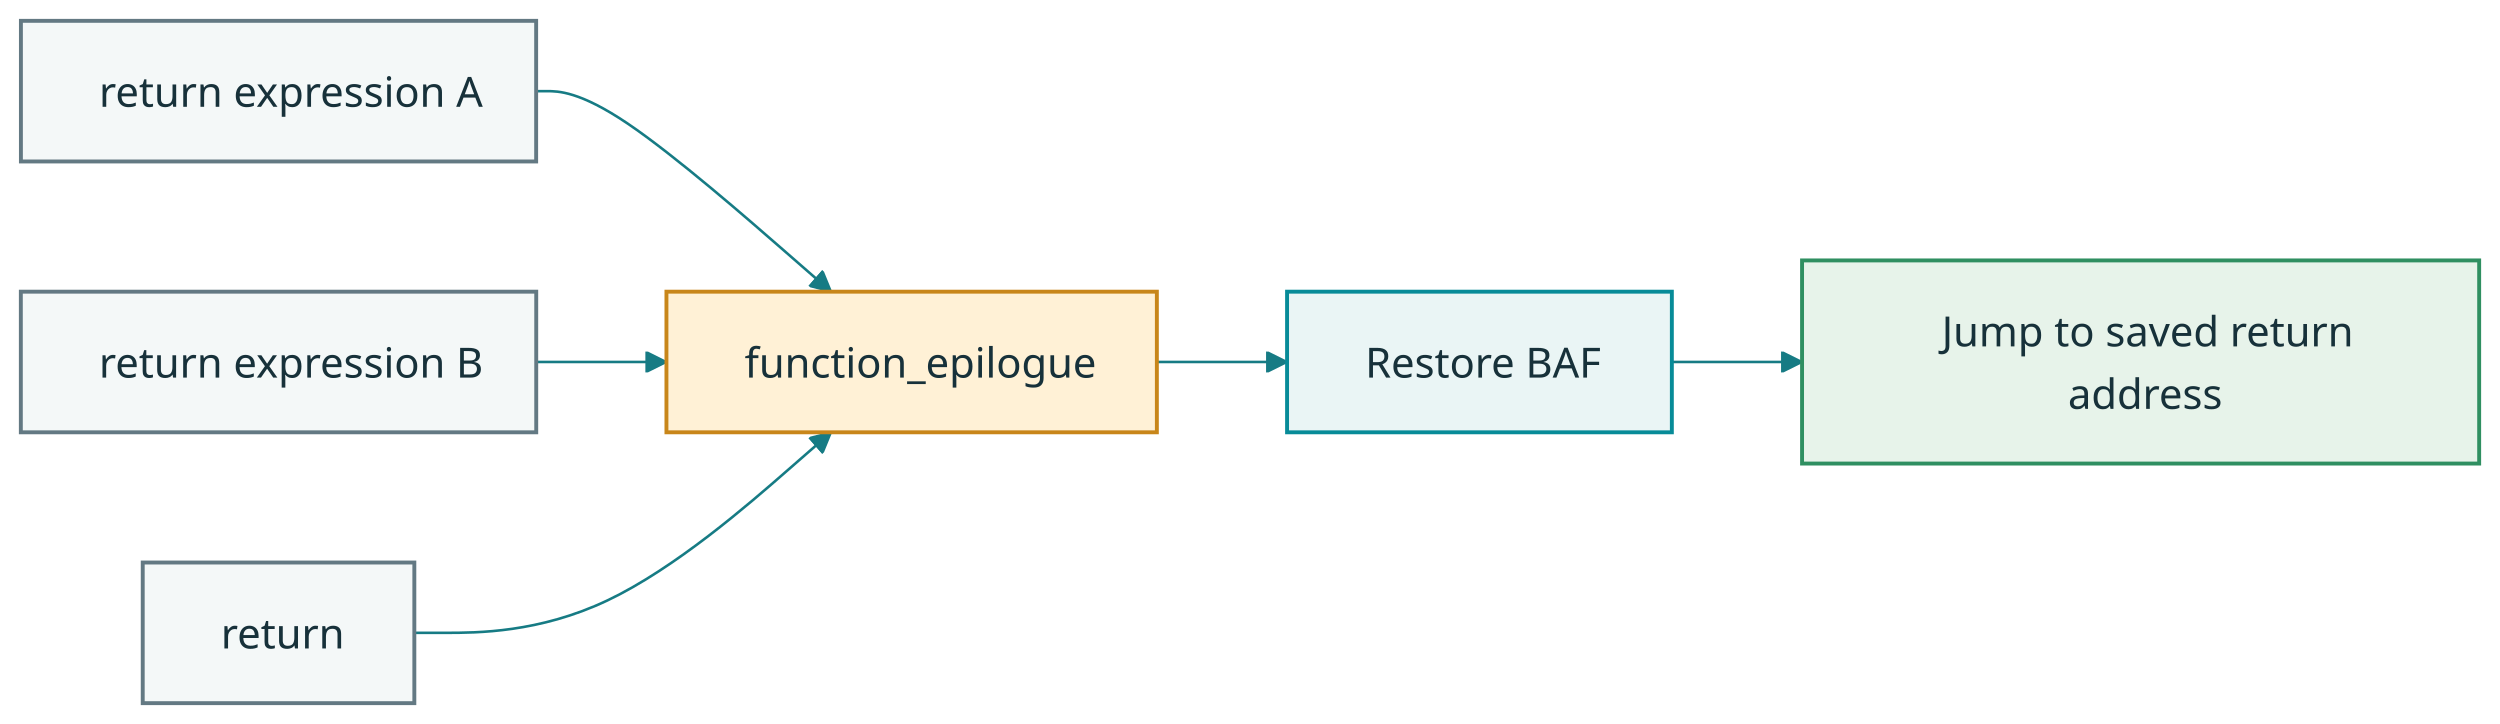
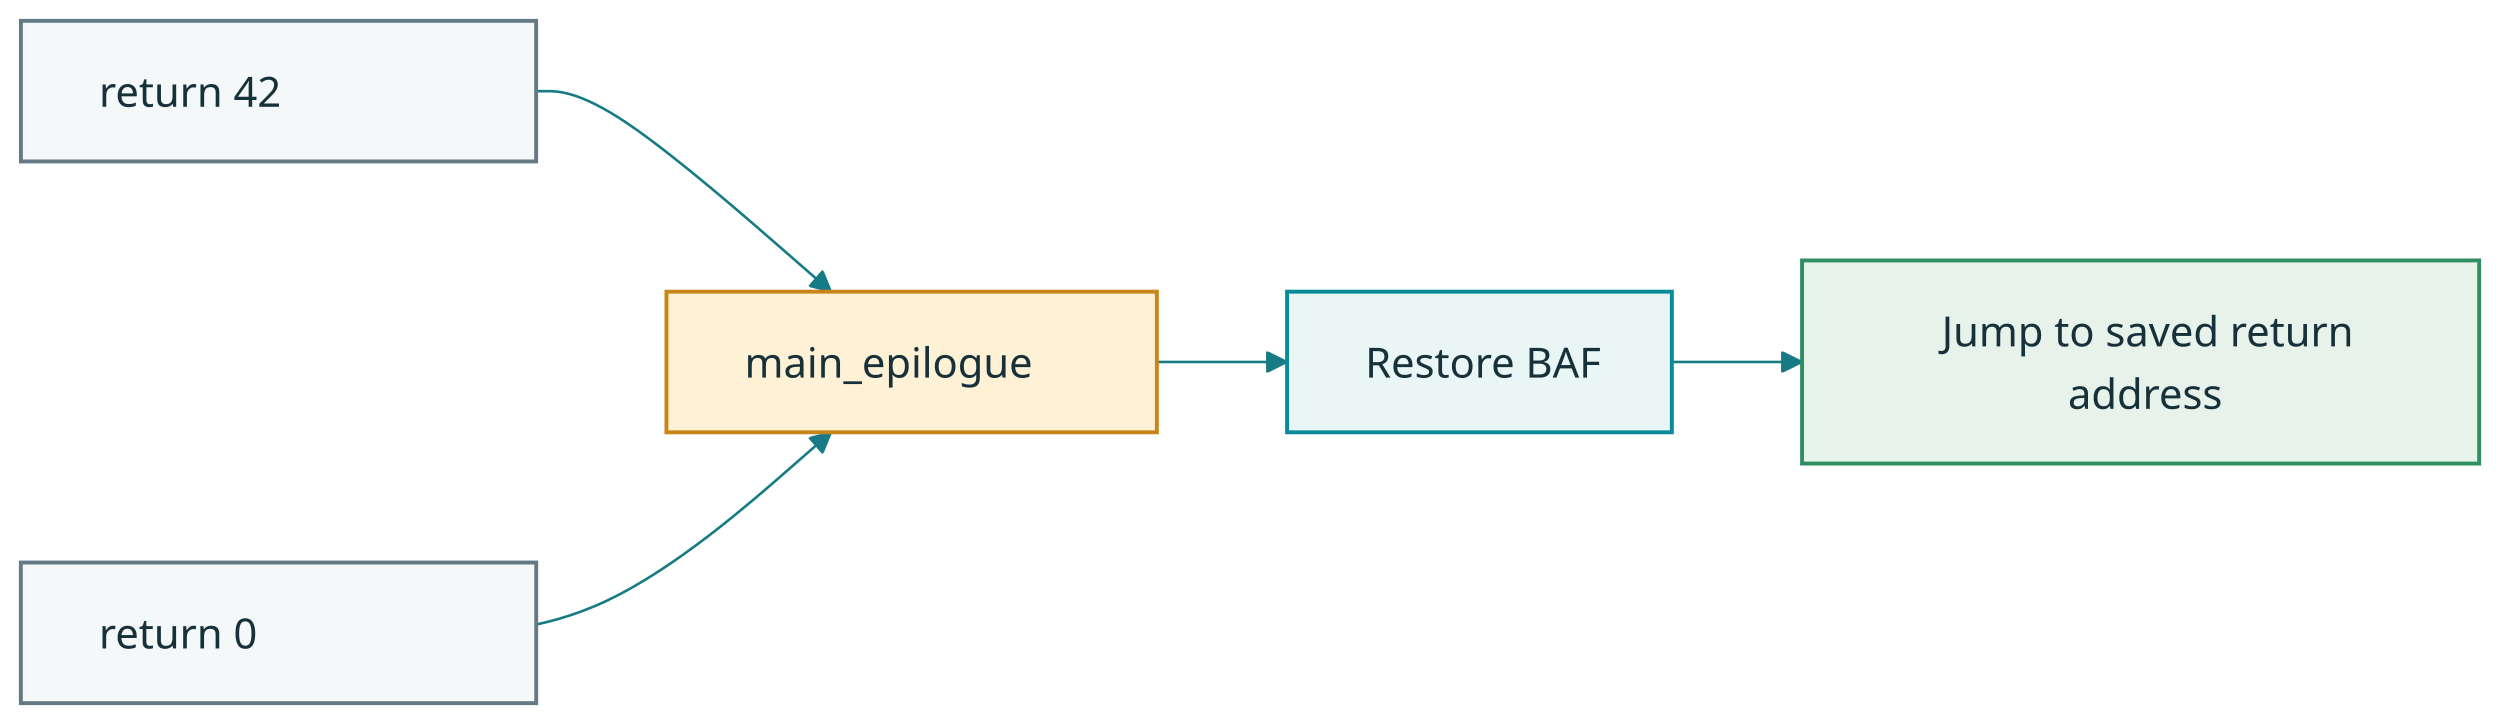
<svg xmlns="http://www.w3.org/2000/svg" id="picoos-diagram-5" width="959.969" class="flowchart" viewBox="0 0 959.969 278" role="img" height="278" aria-labelledby="compiler-shared-epilogue-title" preserveAspectRatio="xMidYMid meet">
  <g>
    <marker id="picoos-diagram-5_flowchart-v2-pointEnd" class="marker flowchart-v2" viewBox="0 0 10 10" refX="5" refY="5" markerUnits="userSpaceOnUse" markerWidth="8" markerHeight="8" orient="auto">
      <path d="M 0 0 L 10 5 L 0 10 z" class="arrowMarkerPath" fill="#167b84" stroke="#167b84" stroke-width="1px" stroke-dasharray="1px, 0px" />
    </marker>
    <marker id="picoos-diagram-5_flowchart-v2-pointStart" class="marker flowchart-v2" viewBox="0 0 10 10" refX="4.5" refY="5" markerUnits="userSpaceOnUse" markerWidth="8" markerHeight="8" orient="auto">
      <path d="M 0 5 L 10 10 L 10 0 z" class="arrowMarkerPath" fill="#167b84" stroke="#167b84" stroke-width="1px" stroke-dasharray="1px, 0px" />
    </marker>
    <marker id="picoos-diagram-5_flowchart-v2-pointEnd-margin" class="marker flowchart-v2" viewBox="0 0 11.5 14" refX="11.5" refY="7" markerUnits="userSpaceOnUse" markerWidth="10.5" markerHeight="14" orient="auto">
      <path d="M 0 0 L 11.5 7 L 0 14 z" class="arrowMarkerPath" fill="#167b84" stroke="#167b84" stroke-width="0px" stroke-dasharray="1px, 0px" />
    </marker>
    <marker id="picoos-diagram-5_flowchart-v2-pointStart-margin" class="marker flowchart-v2" viewBox="0 0 11.5 14" refX="1" refY="7" markerUnits="userSpaceOnUse" markerWidth="11.5" markerHeight="14" orient="auto">
      <polygon points="0,7 11.5,14 11.5,0" class="arrowMarkerPath" fill="#167b84" stroke="#167b84" stroke-width="0px" stroke-dasharray="1px, 0px" />
    </marker>
    <marker id="picoos-diagram-5_flowchart-v2-circleEnd" class="marker flowchart-v2" viewBox="0 0 10 10" refX="11" refY="5" markerUnits="userSpaceOnUse" markerWidth="11" markerHeight="11" orient="auto">
      <circle cx="5" cy="5" r="5" class="arrowMarkerPath" fill="#637983" stroke="#637983" stroke-width="1px" stroke-dasharray="1px, 0px" />
    </marker>
    <marker id="picoos-diagram-5_flowchart-v2-circleStart" class="marker flowchart-v2" viewBox="0 0 10 10" refX="-1" refY="5" markerUnits="userSpaceOnUse" markerWidth="11" markerHeight="11" orient="auto">
      <circle cx="5" cy="5" r="5" class="arrowMarkerPath" fill="#637983" stroke="#637983" stroke-width="1px" stroke-dasharray="1px, 0px" />
    </marker>
    <marker id="picoos-diagram-5_flowchart-v2-circleEnd-margin" class="marker flowchart-v2" viewBox="0 0 10 10" refY="5" refX="12.25" markerUnits="userSpaceOnUse" markerWidth="14" markerHeight="14" orient="auto">
      <circle cx="5" cy="5" r="5" class="arrowMarkerPath" fill="#637983" stroke="#637983" stroke-width="0px" stroke-dasharray="1px, 0px" />
    </marker>
    <marker id="picoos-diagram-5_flowchart-v2-circleStart-margin" class="marker flowchart-v2" viewBox="0 0 10 10" refX="-2" refY="5" markerUnits="userSpaceOnUse" markerWidth="14" markerHeight="14" orient="auto">
      <circle cx="5" cy="5" r="5" class="arrowMarkerPath" fill="#637983" stroke="#637983" stroke-width="0px" stroke-dasharray="1px, 0px" />
    </marker>
    <marker id="picoos-diagram-5_flowchart-v2-crossEnd" class="marker cross flowchart-v2" viewBox="0 0 11 11" refX="12" refY="5.2" markerUnits="userSpaceOnUse" markerWidth="11" markerHeight="11" orient="auto">
      <path d="M 1,1 l 9,9 M 10,1 l -9,9" class="arrowMarkerPath" fill="#167b84" stroke="#167b84" stroke-width="2px" stroke-dasharray="1px, 0px" />
    </marker>
    <marker id="picoos-diagram-5_flowchart-v2-crossStart" class="marker cross flowchart-v2" viewBox="0 0 11 11" refX="-1" refY="5.2" markerUnits="userSpaceOnUse" markerWidth="11" markerHeight="11" orient="auto">
      <path d="M 1,1 l 9,9 M 10,1 l -9,9" class="arrowMarkerPath" fill="#167b84" stroke="#167b84" stroke-width="2px" stroke-dasharray="1px, 0px" />
    </marker>
    <marker id="picoos-diagram-5_flowchart-v2-crossEnd-margin" class="marker cross flowchart-v2" viewBox="0 0 15 15" refX="17.7" refY="7.5" markerUnits="userSpaceOnUse" markerWidth="12" markerHeight="12" orient="auto">
      <path d="M 1,1 L 14,14 M 1,14 L 14,1" class="arrowMarkerPath" fill="#167b84" stroke="#167b84" stroke-width="2.5px" />
    </marker>
    <marker id="picoos-diagram-5_flowchart-v2-crossStart-margin" class="marker cross flowchart-v2" viewBox="0 0 15 15" refX="-3.5" refY="7.5" markerUnits="userSpaceOnUse" markerWidth="12" markerHeight="12" orient="auto">
      <path d="M 1,1 L 14,14 M 1,14 L 14,1" class="arrowMarkerPath" fill="#167b84" stroke="#167b84" stroke-width="2.5px" stroke-dasharray="1px, 0px" />
    </marker>
    <g class="root">
      <g class="clusters" />
      <g class="edgePaths">
        <path d="M205.875,35L210.047,35C214.219,35,222.563,35,240.936,47.395C259.309,59.79,287.711,84.58,301.913,96.975L316.114,109.37" id="picoos-diagram-5-L_return_a_epilogue_0" class=" edge-thickness-normal edge-pattern-solid edge-thickness-normal edge-pattern-solid flowchart-link" marker-end="url(#picoos-diagram-5_flowchart-v2-pointEnd)" fill="none" stroke="#167b84" stroke-width="1px" stroke-dasharray="0px" />
-         <path d="M205.906,139L210.073,139C214.24,139,222.573,139,230.24,139C237.906,139,244.906,139,248.406,139L251.906,139" id="picoos-diagram-5-L_return_b_epilogue_0" class=" edge-thickness-normal edge-pattern-solid edge-thickness-normal edge-pattern-solid flowchart-link" marker-end="url(#picoos-diagram-5_flowchart-v2-pointEnd)" fill="none" stroke="#167b84" stroke-width="1px" stroke-dasharray="0px" />
-         <path d="M159.102,243L171.069,243C183.036,243,206.971,243,233.14,230.605C259.309,218.21,287.711,193.42,301.913,181.025L316.114,168.63" id="picoos-diagram-5-L_return_void_epilogue_0" class=" edge-thickness-normal edge-pattern-solid edge-thickness-normal edge-pattern-solid flowchart-link" marker-end="url(#picoos-diagram-5_flowchart-v2-pointEnd)" fill="none" stroke="#167b84" stroke-width="1px" stroke-dasharray="0px" />
+         <path d="M159.102,243L171.069,243C183.036,243,206.971,243,233.14,230.605C259.309,218.21,287.711,193.42,301.913,181.025L316.114,168.63" id="picoos-diagram-5-L_return_b_epilogue_0" class=" edge-thickness-normal edge-pattern-solid edge-thickness-normal edge-pattern-solid flowchart-link" marker-end="url(#picoos-diagram-5_flowchart-v2-pointEnd)" fill="none" stroke="#167b84" stroke-width="1px" stroke-dasharray="0px" />
        <path d="M444.219,139L448.385,139C452.552,139,460.885,139,468.552,139C476.219,139,483.219,139,486.719,139L490.219,139" id="picoos-diagram-5-L_epilogue_restore_0" class=" edge-thickness-normal edge-pattern-solid edge-thickness-normal edge-pattern-solid flowchart-link" marker-end="url(#picoos-diagram-5_flowchart-v2-pointEnd)" fill="none" stroke="#167b84" stroke-width="1px" stroke-dasharray="0px" />
        <path d="M641.969,139L646.135,139C650.302,139,658.635,139,666.302,139C673.969,139,680.969,139,684.469,139L687.969,139" id="picoos-diagram-5-L_restore_caller_0" class=" edge-thickness-normal edge-pattern-solid edge-thickness-normal edge-pattern-solid flowchart-link" marker-end="url(#picoos-diagram-5_flowchart-v2-pointEnd)" fill="none" stroke="#167b84" stroke-width="1px" stroke-dasharray="0px" />
      </g>
      <g class="edgeLabels">
        <g class="edgeLabel">
          <g class="label" transform="translate(0, 0)">
            <g class="svg-label" />
          </g>
        </g>
        <g class="edgeLabel">
          <g class="label" transform="translate(0, 0)">
            <g class="svg-label" />
          </g>
        </g>
        <g class="edgeLabel">
          <g class="label" transform="translate(0, 0)">
            <g class="svg-label" />
          </g>
        </g>
        <g class="edgeLabel">
          <g class="label" transform="translate(0, 0)">
            <g class="svg-label" />
          </g>
        </g>
        <g class="edgeLabel">
          <g class="label" transform="translate(0, 0)">
            <g class="svg-label" />
          </g>
        </g>
      </g>
      <g class="nodes">
        <g class="node default  " id="picoos-diagram-5-flowchart-return_a-0" transform="translate(106.9531, 35)">
          <rect class="basic label-container" x="-98.922" y="-27" width="197.844" height="54" rx="0" ry="0" fill="#f4f8f8" stroke="#637983" stroke-width="1.5px" />
          <g class="label" transform="translate(-68.92188, -12)">
            <rect rx="0" ry="0" fill="#f4f8f8" stroke="#637983" stroke-width="1px" />
            <g class="svg-label">
-               <text x="0" y="18" font-family="Cantarell, sans-serif" font-size="16px" fill="#17313a" xml:space="preserve" stroke="none" stroke-width="1px">return expression A</text>
+               <text x="0" y="18" font-family="Cantarell, sans-serif" font-size="16px" fill="#17313a" xml:space="preserve" stroke="none" stroke-width="1px">return 42</text>
            </g>
          </g>
        </g>
        <g class="node default  " id="picoos-diagram-5-flowchart-epilogue-1" transform="translate(350.0625, 139)">
          <rect class="basic label-container" x="-94.156" y="-27" width="188.312" height="54" rx="0" ry="0" fill="#fff1d6" stroke="#c8861a" stroke-width="1.5px" />
          <g class="label" transform="translate(-64.15625, -12)">
            <rect rx="0" ry="0" fill="#f4f8f8" stroke="#637983" stroke-width="1px" />
            <g class="svg-label">
-               <text x="0" y="18" font-family="Cantarell, sans-serif" font-size="16px" fill="#17313a" xml:space="preserve" stroke="none" stroke-width="1px">function_epilogue</text>
+               <text x="0" y="18" font-family="Cantarell, sans-serif" font-size="16px" fill="#17313a" xml:space="preserve" stroke="none" stroke-width="1px">main_epilogue</text>
            </g>
          </g>
        </g>
-         <g class="node default  " id="picoos-diagram-5-flowchart-return_b-2" transform="translate(106.9531, 139)">
+         <g class="node default  " id="picoos-diagram-5-flowchart-return_b-2" transform="translate(106.9531, 243)">
          <rect class="basic label-container" x="-98.953" y="-27" width="197.906" height="54" rx="0" ry="0" fill="#f4f8f8" stroke="#637983" stroke-width="1.5px" />
          <g class="label" transform="translate(-68.95312, -12)">
            <rect rx="0" ry="0" fill="#f4f8f8" stroke="#637983" stroke-width="1px" />
            <g class="svg-label">
-               <text x="0" y="18" font-family="Cantarell, sans-serif" font-size="16px" fill="#17313a" xml:space="preserve" stroke="none" stroke-width="1px">return expression B</text>
-             </g>
-           </g>
-         </g>
-         <g class="node default  " id="picoos-diagram-5-flowchart-return_void-4" transform="translate(106.9531, 243)">
-           <rect class="basic label-container" x="-52.148" y="-27" width="104.297" height="54" rx="0" ry="0" fill="#f4f8f8" stroke="#637983" stroke-width="1.5px" />
-           <g class="label" transform="translate(-22.14844, -12)">
-             <rect rx="0" ry="0" fill="#f4f8f8" stroke="#637983" stroke-width="1px" />
-             <g class="svg-label">
-               <text x="0" y="18" font-family="Cantarell, sans-serif" font-size="16px" fill="#17313a" xml:space="preserve" stroke="none" stroke-width="1px">return</text>
+               <text x="0" y="18" font-family="Cantarell, sans-serif" font-size="16px" fill="#17313a" xml:space="preserve" stroke="none" stroke-width="1px">return 0</text>
            </g>
          </g>
        </g>
        <g class="node default  " id="picoos-diagram-5-flowchart-restore-7" transform="translate(568.0938, 139)">
          <rect class="basic label-container" x="-73.875" y="-27" width="147.75" height="54" rx="0" ry="0" fill="#eaf5f5" stroke="#078b98" stroke-width="1.5px" />
          <g class="label" transform="translate(-43.875, -12)">
            <rect rx="0" ry="0" fill="#f4f8f8" stroke="#637983" stroke-width="1px" />
            <g class="svg-label">
              <text x="0" y="18" font-family="Cantarell, sans-serif" font-size="16px" fill="#17313a" xml:space="preserve" stroke="none" stroke-width="1px">Restore BAF</text>
            </g>
          </g>
        </g>
        <g class="node default  " id="picoos-diagram-5-flowchart-caller-9" transform="translate(821.9688, 139)">
          <rect class="basic label-container" x="-130" y="-39" width="260" height="78" rx="0" ry="0" fill="#e7f3ea" stroke="#2f8f61" stroke-width="1.5px" />
          <g class="label" transform="translate(-100, -24)">
            <rect rx="0" ry="0" fill="#f4f8f8" stroke="#637983" stroke-width="1px" />
            <g class="svg-label">
              <text x="23.641" y="18" font-family="Cantarell, sans-serif" font-size="16px" fill="#17313a" xml:space="preserve" stroke="none" stroke-width="1px">Jump to saved return </text>
              <text x="72.109" y="42" font-family="Cantarell, sans-serif" font-size="16px" fill="#17313a" xml:space="preserve" stroke="none" stroke-width="1px">address</text>
            </g>
          </g>
        </g>
      </g>
    </g>
  </g>
  <defs>
    <filter id="picoos-diagram-5-drop-shadow" height="130%" width="130%">
      <feDropShadow dx="4" dy="4" stdDeviation="0" flood-opacity="0.06" flood-color="#000000" />
    </filter>
  </defs>
  <defs>
    <filter id="picoos-diagram-5-drop-shadow-small" height="150%" width="150%">
      <feDropShadow dx="2" dy="2" stdDeviation="0" flood-opacity="0.06" flood-color="#000000" />
    </filter>
  </defs>
  <linearGradient id="picoos-diagram-5-gradient" gradientUnits="objectBoundingBox" x1="0%" y1="0%" x2="100%" y2="0%">
    <stop offset="0%" stop-color="#637983" stop-opacity="1" />
    <stop offset="100%" stop-color="#637983" stop-opacity="1" />
  </linearGradient>
</svg>
